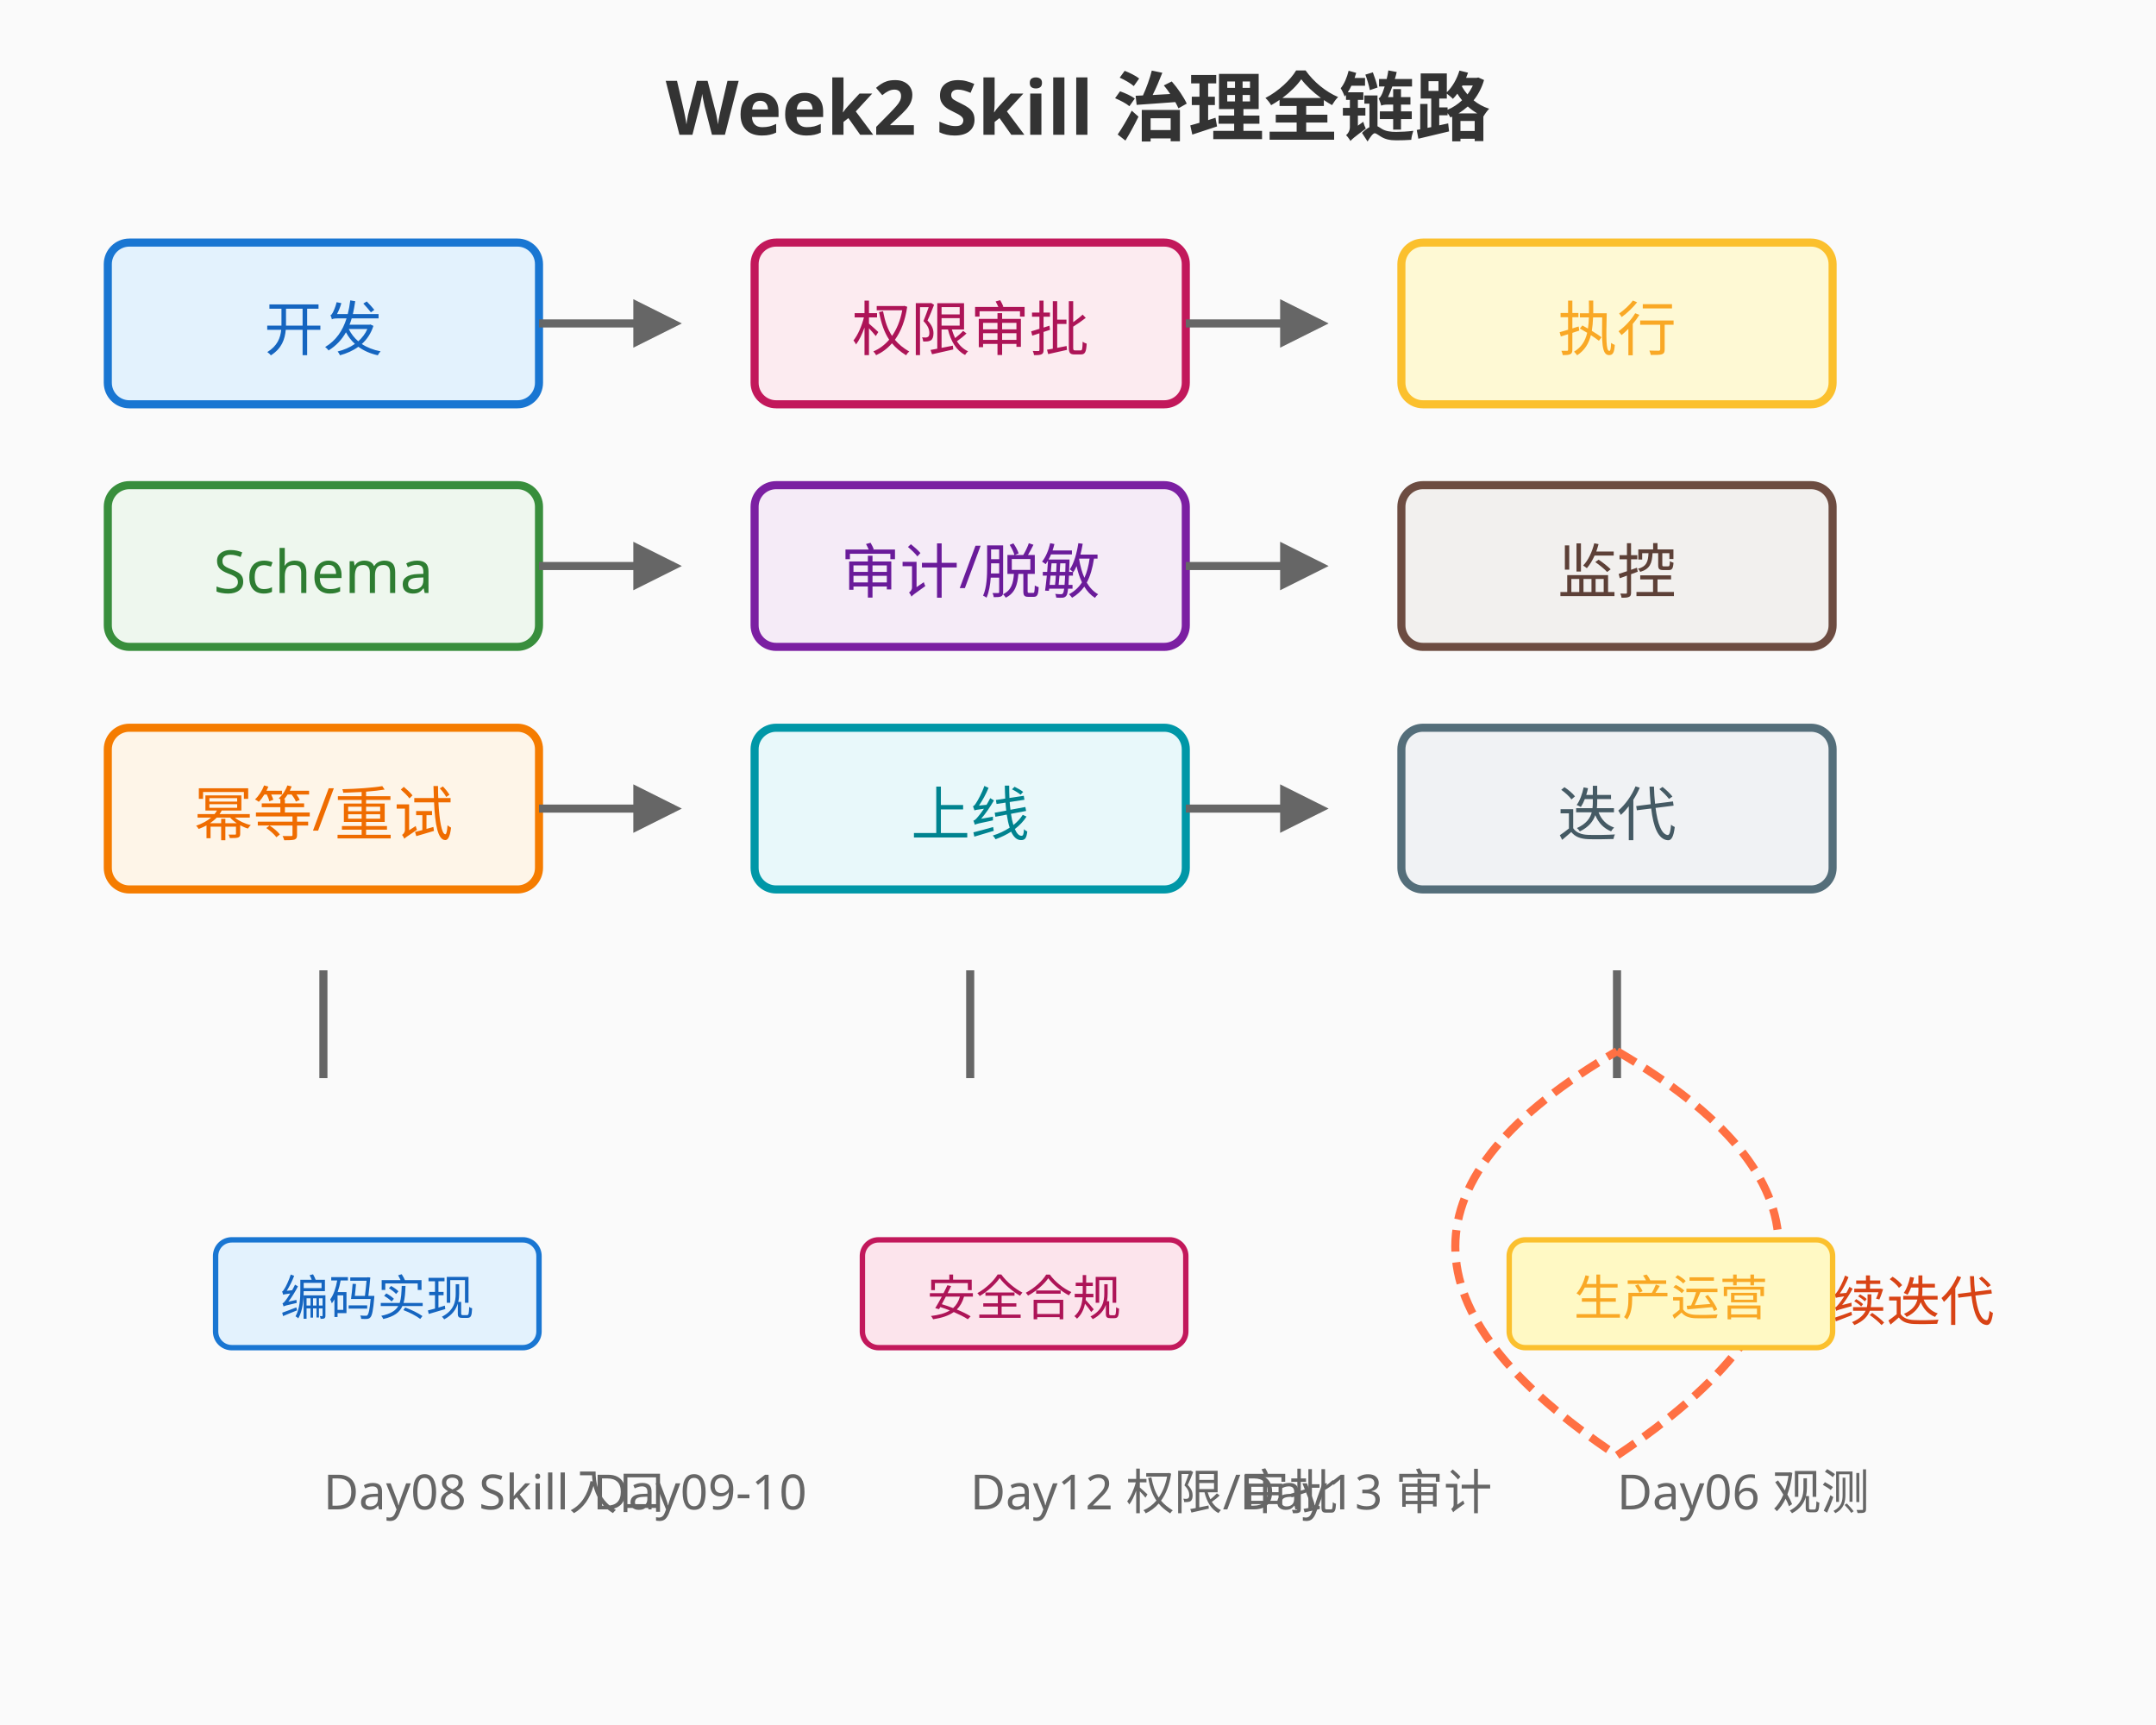
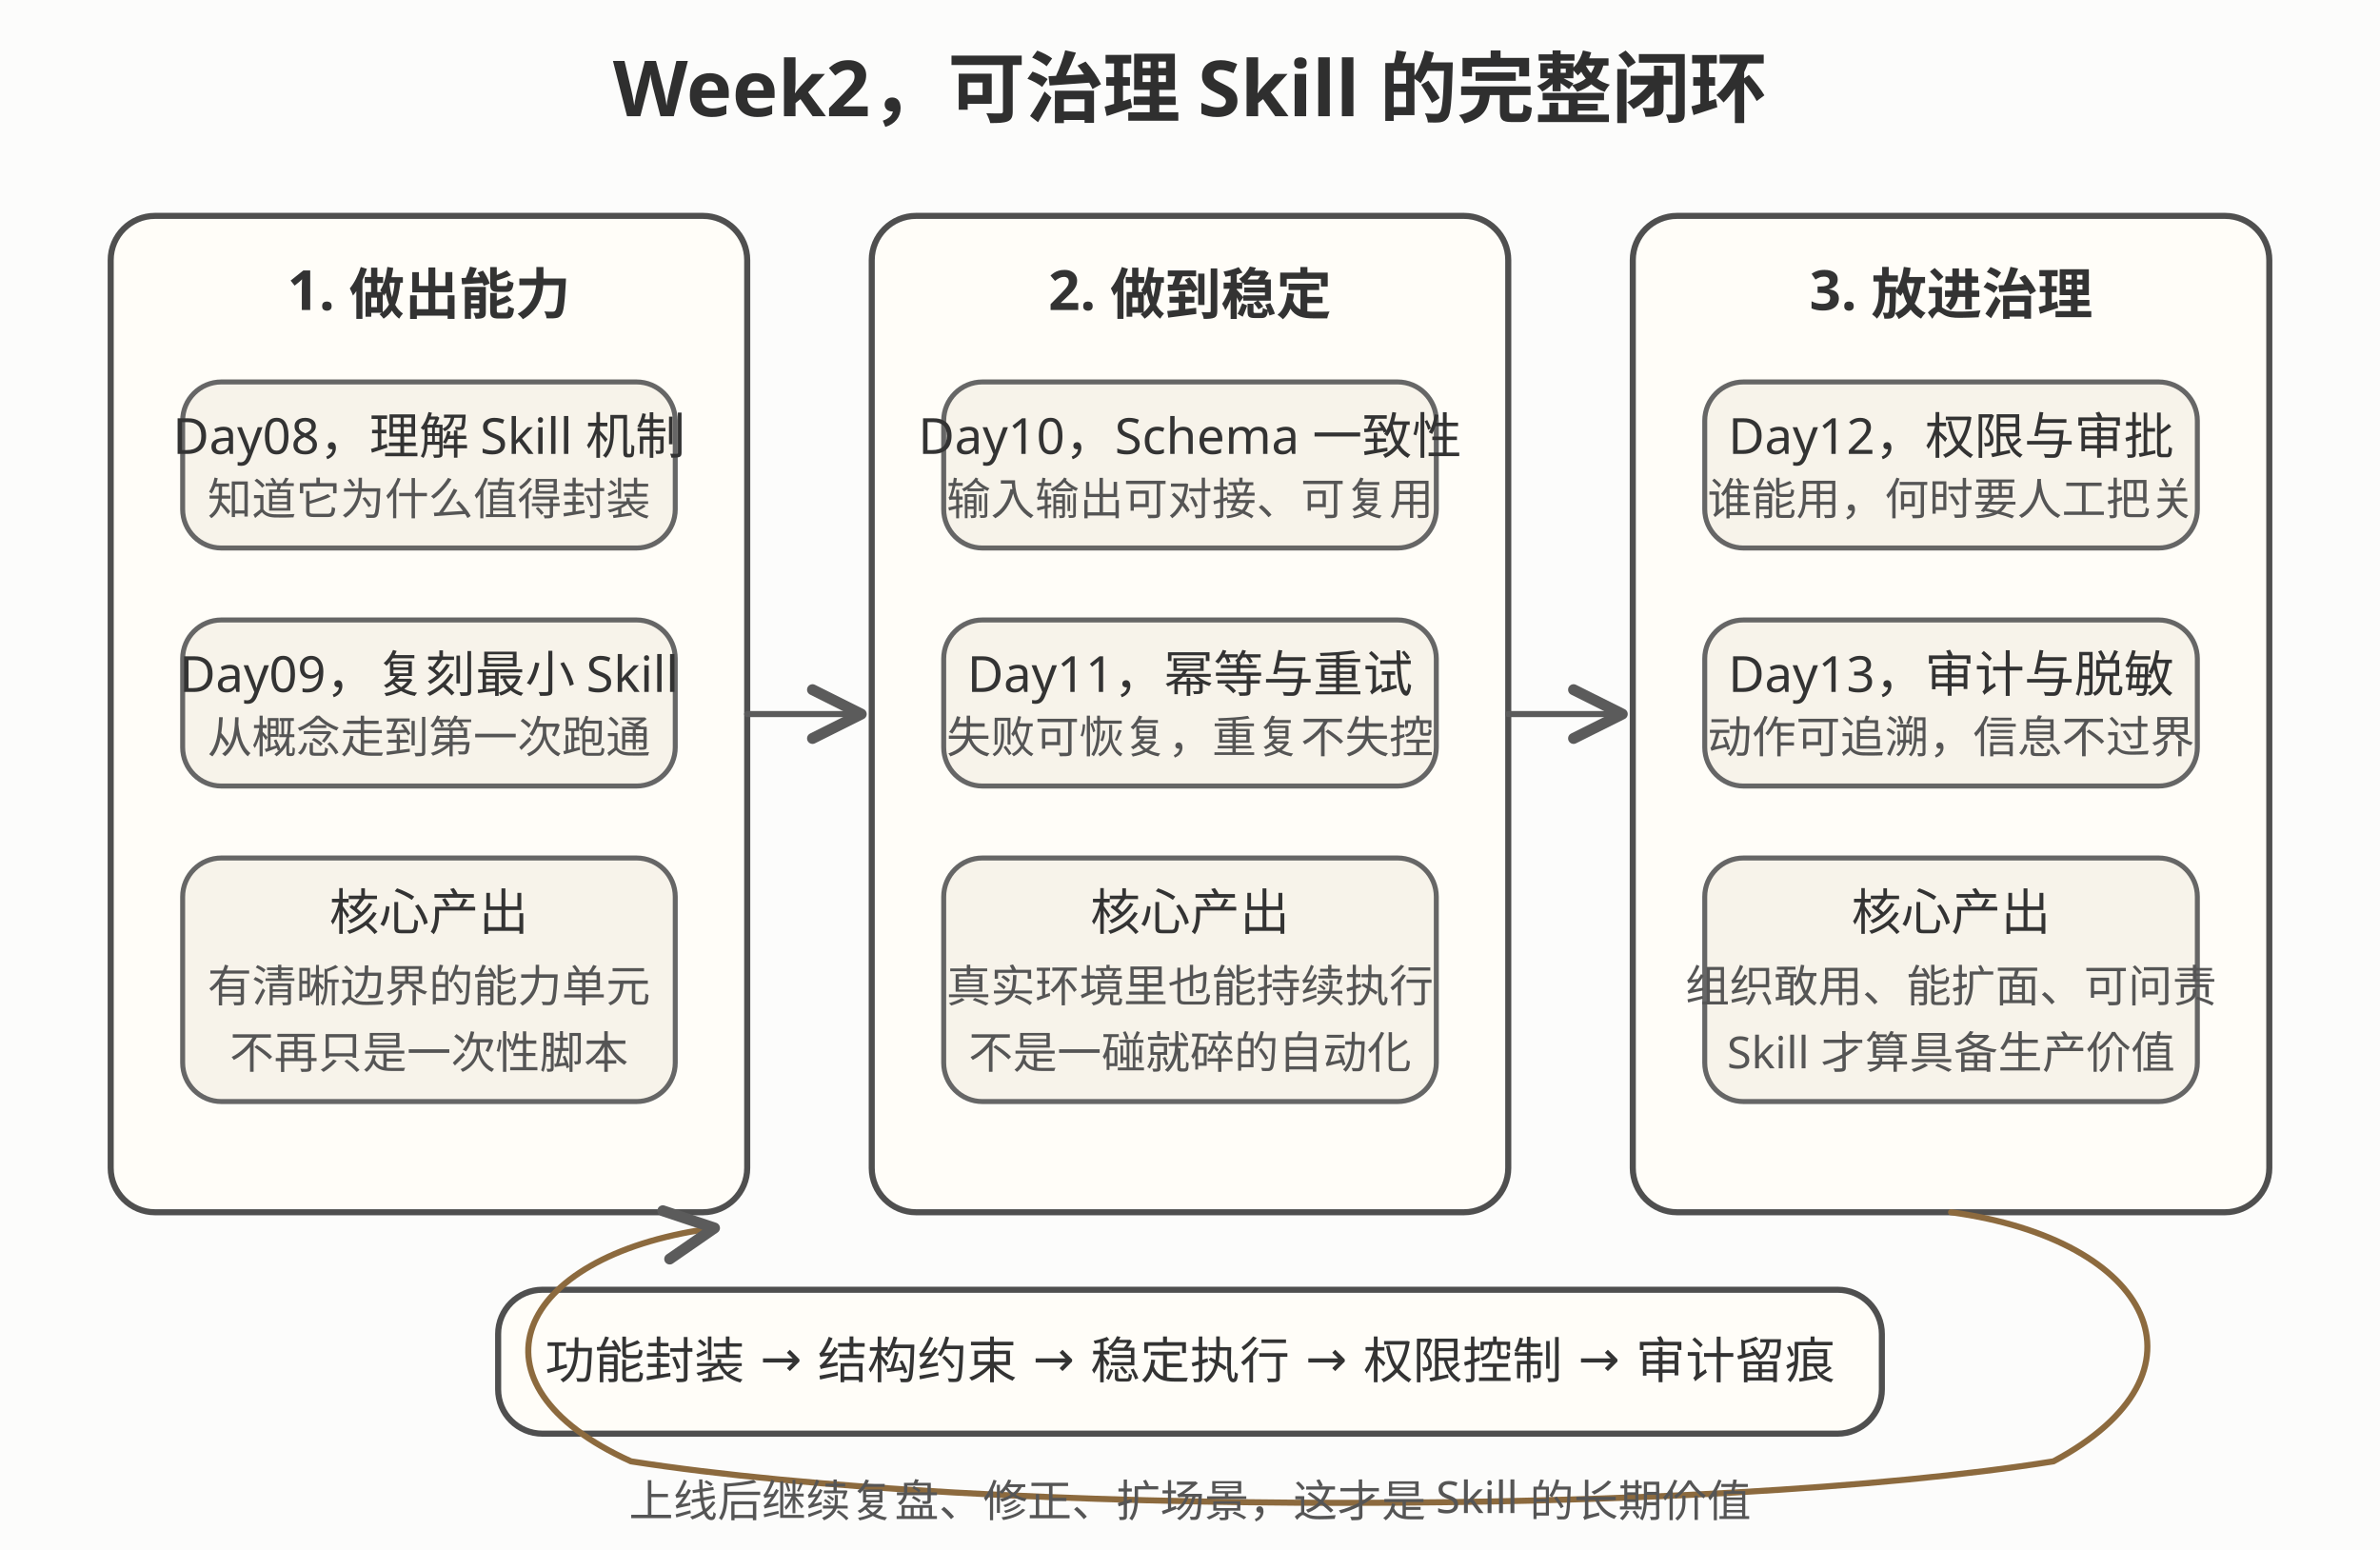
- <svg xmlns="http://www.w3.org/2000/svg" viewBox="0 0 400 320" font-family="HanziPen SC, Hannotate SC, KaiTi, STKaiti, PingFang SC, sans-serif">
-   <rect width="400" height="320" fill="#fafafa" />
-   <text x="200" y="25" text-anchor="middle" font-size="14" font-weight="bold" fill="#333">Week2 Skill 治理全链路</text>
-   <rect x="20" y="45" width="80" height="30" rx="4" fill="#e3f2fd" stroke="#1976d2" stroke-width="1.5" stroke-linecap="round" />
-   <text x="60" y="65" text-anchor="middle" font-size="11" fill="#1565c0">开发</text>
-   <rect x="20" y="90" width="80" height="30" rx="4" fill="#e8f5e9" fill-opacity="0.7" stroke="#388e3c" stroke-width="1.5" stroke-linecap="round" />
-   <text x="60" y="110" text-anchor="middle" font-size="11" fill="#2e7d32">Schema</text>
-   <rect x="20" y="135" width="80" height="30" rx="4" fill="#fff3e0" fill-opacity="0.7" stroke="#f57c00" stroke-width="1.5" stroke-linecap="round" />
-   <text x="60" y="155" text-anchor="middle" font-size="11" fill="#ef6c00">幂等/重试</text>
-   <path d="M100 60 L125 60" stroke="#666" stroke-width="1.5" fill="none" marker-end="url(#arrowhead)" />
-   <path d="M100 105 L125 105" stroke="#666" stroke-width="1.5" fill="none" marker-end="url(#arrowhead)" />
-   <path d="M100 150 L125 150" stroke="#666" stroke-width="1.5" fill="none" marker-end="url(#arrowhead)" />
-   <rect x="140" y="45" width="80" height="30" rx="4" fill="#fce4ec" fill-opacity="0.7" stroke="#c2185b" stroke-width="1.5" stroke-linecap="round" />
-   <text x="180" y="65" text-anchor="middle" font-size="11" fill="#ad1457">权限审批</text>
-   <rect x="140" y="90" width="80" height="30" rx="4" fill="#f3e5f5" fill-opacity="0.7" stroke="#7b1fa2" stroke-width="1.5" stroke-linecap="round" />
-   <text x="180" y="110" text-anchor="middle" font-size="11" fill="#6a1b9a">审计/脱敏</text>
-   <rect x="140" y="135" width="80" height="30" rx="4" fill="#e0f7fa" fill-opacity="0.7" stroke="#0097a7" stroke-width="1.5" stroke-linecap="round" />
-   <text x="180" y="155" text-anchor="middle" font-size="11" fill="#00838f">上线</text>
-   <path d="M220 60 L245 60" stroke="#666" stroke-width="1.5" fill="none" marker-end="url(#arrowhead)" />
-   <path d="M220 105 L245 105" stroke="#666" stroke-width="1.5" fill="none" marker-end="url(#arrowhead)" />
-   <path d="M220 150 L245 150" stroke="#666" stroke-width="1.5" fill="none" marker-end="url(#arrowhead)" />
-   <rect x="260" y="45" width="80" height="30" rx="4" fill="#fff9c4" fill-opacity="0.7" stroke="#fbc02d" stroke-width="1.5" stroke-linecap="round" />
-   <text x="300" y="65" text-anchor="middle" font-size="11" fill="#f9a825">执行</text>
-   <rect x="260" y="90" width="80" height="30" rx="4" fill="#efebe9" fill-opacity="0.7" stroke="#6d4c41" stroke-width="1.5" stroke-linecap="round" />
-   <text x="300" y="110" text-anchor="middle" font-size="11" fill="#5d4037">监控</text>
-   <rect x="260" y="135" width="80" height="30" rx="4" fill="#eceff1" fill-opacity="0.7" stroke="#546e7a" stroke-width="1.5" stroke-linecap="round" />
-   <text x="300" y="155" text-anchor="middle" font-size="11" fill="#455a64">迭代</text>
-   <path d="M60 180 L60 200" stroke="#666" stroke-width="1.5" fill="none" />
-   <path d="M180 180 L180 200" stroke="#666" stroke-width="1.5" fill="none" />
-   <path d="M300 180 L300 200" stroke="#666" stroke-width="1.5" fill="none" />
-   <path d="M300 195 Q360 230 300 270 Q240 230 300 195" stroke="#ff7043" stroke-width="1.5" fill="none" stroke-dasharray="4,2" />
-   <text x="330" y="245" font-size="10" fill="#d84315">持续迭代</text>
-   <rect x="40" y="230" width="60" height="20" rx="3" fill="#e3f2fd" stroke="#1976d2" stroke-width="1" />
-   <text x="70" y="244" text-anchor="middle" font-size="9" fill="#1565c0">编码实现</text>
-   <rect x="160" y="230" width="60" height="20" rx="3" fill="#fce4ec" stroke="#c2185b" stroke-width="1" />
-   <text x="190" y="244" text-anchor="middle" font-size="9" fill="#ad1457">安全合规</text>
-   <rect x="280" y="230" width="60" height="20" rx="3" fill="#fff9c4" stroke="#fbc02d" stroke-width="1" />
-   <text x="310" y="244" text-anchor="middle" font-size="9" fill="#f9a825">生产运营</text>
-   <text x="60" y="280" font-size="9" fill="#666">Day08 Skill入口</text>
-   <text x="180" y="280" font-size="9" fill="#666">Day12 权限/审批</text>
-   <text x="300" y="280" font-size="9" fill="#666">Day06 观测</text>
-   <text x="110" y="280" font-size="9" fill="#666">Day09-10</text>
-   <text x="230" y="280" font-size="9" fill="#666">Day13 审计</text>
+ <svg xmlns="http://www.w3.org/2000/svg" viewBox="0 0 860 560" font-family="HanziPen SC, Hannotate SC, KaiTi, STKaiti, PingFang SC, sans-serif">
+   <rect width="860" height="560" fill="#fcfcfb" />
  <defs>
-     <marker id="arrowhead" markerWidth="6" markerHeight="6" refX="5" refY="3" orient="auto">
-       <path d="M0,0 L6,3 L0,6 Z" fill="#666" />
+     <marker id="arrow" markerWidth="10" markerHeight="10" refX="8" refY="5" orient="auto">
+       <path d="M1,1 L9,5 L1,9" fill="none" stroke="#5b5b5b" stroke-width="1.8" stroke-linecap="round" stroke-linejoin="round" />
    </marker>
+     <style>
+       .box { fill:#fffdf8; stroke:#4f4f4f; stroke-width:2.2; rx:16; ry:16; }
+       .soft { fill:#f7f3ea; stroke:#666; stroke-width:1.8; rx:14; ry:14; }
+       .title { font-size:28px; font-weight:700; fill:#2f2f2f; }
+       .h { font-size:20px; font-weight:700; fill:#333; }
+       .t { font-size:18px; fill:#333; }
+       .s { font-size:16px; fill:#555; }
+       .line { stroke:#5b5b5b; stroke-width:2.2; fill:none; stroke-linecap:round; stroke-linejoin:round; marker-end:url(#arrow); }
+       .loop { stroke:#8c6a3e; stroke-width:2.2; fill:none; stroke-linecap:round; stroke-linejoin:round; marker-end:url(#arrow); }
+     </style>
  </defs>
+   <text x="430" y="42" text-anchor="middle" class="title">Week2，可治理 Skill 的完整闭环</text>
+   <rect x="40" y="78" width="230" height="360" class="box" />
+   <text x="155" y="112" text-anchor="middle" class="h">1. 做出能力</text>
+   <rect x="66" y="138" width="178" height="60" class="soft" />
+   <text x="155" y="164" text-anchor="middle" class="t">Day08，理解 Skill 机制</text>
+   <text x="155" y="186" text-anchor="middle" class="s">知道它为什么值得封装</text>
+   <rect x="66" y="224" width="178" height="60" class="soft" />
+   <text x="155" y="250" text-anchor="middle" class="t">Day09，复刻最小 Skill</text>
+   <text x="155" y="272" text-anchor="middle" class="s">从概念走到第一次跑通</text>
+   <rect x="66" y="310" width="178" height="88" class="soft" />
+   <text x="155" y="336" text-anchor="middle" class="t">核心产出</text>
+   <text x="155" y="362" text-anchor="middle" class="s">有清晰边界的能力单元</text>
+   <text x="155" y="386" text-anchor="middle" class="s">不再只是一次性脚本</text>
+   <rect x="315" y="78" width="230" height="360" class="box" />
+   <text x="430" y="112" text-anchor="middle" class="h">2. 做到稳定</text>
+   <rect x="341" y="138" width="178" height="60" class="soft" />
+   <text x="430" y="164" text-anchor="middle" class="t">Day10，Schema 一致性</text>
+   <text x="430" y="186" text-anchor="middle" class="s">输入输出可对接、可复用</text>
+   <rect x="341" y="224" width="178" height="60" class="soft" />
+   <text x="430" y="250" text-anchor="middle" class="t">Day11，幂等与重试</text>
+   <text x="430" y="272" text-anchor="middle" class="s">失败可恢复，重复不失控</text>
+   <rect x="341" y="310" width="178" height="88" class="soft" />
+   <text x="430" y="336" text-anchor="middle" class="t">核心产出</text>
+   <text x="430" y="362" text-anchor="middle" class="s">真实环境里也能持续执行</text>
+   <text x="430" y="386" text-anchor="middle" class="s">不是一碰就碎的自动化</text>
+   <rect x="590" y="78" width="230" height="360" class="box" />
+   <text x="705" y="112" text-anchor="middle" class="h">3. 放进治理</text>
+   <rect x="616" y="138" width="178" height="60" class="soft" />
+   <text x="705" y="164" text-anchor="middle" class="t">Day12，权限与审批</text>
+   <text x="705" y="186" text-anchor="middle" class="s">谁能用，何时要人工把关</text>
+   <rect x="616" y="224" width="178" height="60" class="soft" />
+   <text x="705" y="250" text-anchor="middle" class="t">Day13，审计与脱敏</text>
+   <text x="705" y="272" text-anchor="middle" class="s">动作可追溯，信息不过界</text>
+   <rect x="616" y="310" width="178" height="88" class="soft" />
+   <text x="705" y="336" text-anchor="middle" class="t">核心产出</text>
+   <text x="705" y="362" text-anchor="middle" class="s">组织敢用、能扩面、可问责</text>
+   <text x="705" y="386" text-anchor="middle" class="s">Skill 才算具备生产价值</text>
+   <path d="M270 258 C286 258, 296 258, 309 258" class="line" />
+   <path d="M545 258 C561 258, 571 258, 584 258" class="line" />
+   <rect x="180" y="466" width="500" height="52" class="box" />
+   <text x="430" y="498" text-anchor="middle" class="t">功能封装 → 结构约束 → 稳定执行 → 权限控制 → 审计留痕</text>
+   <path d="M705 438 C778 448, 802 496, 742 528 C617 548, 356 548, 228 528 C166 500, 186 454, 256 444" class="loop" />
+   <text x="430" y="548" text-anchor="middle" class="s">上线后继续复盘、修正、扩场景，这才是 Skill 的长期价值</text>
</svg>
